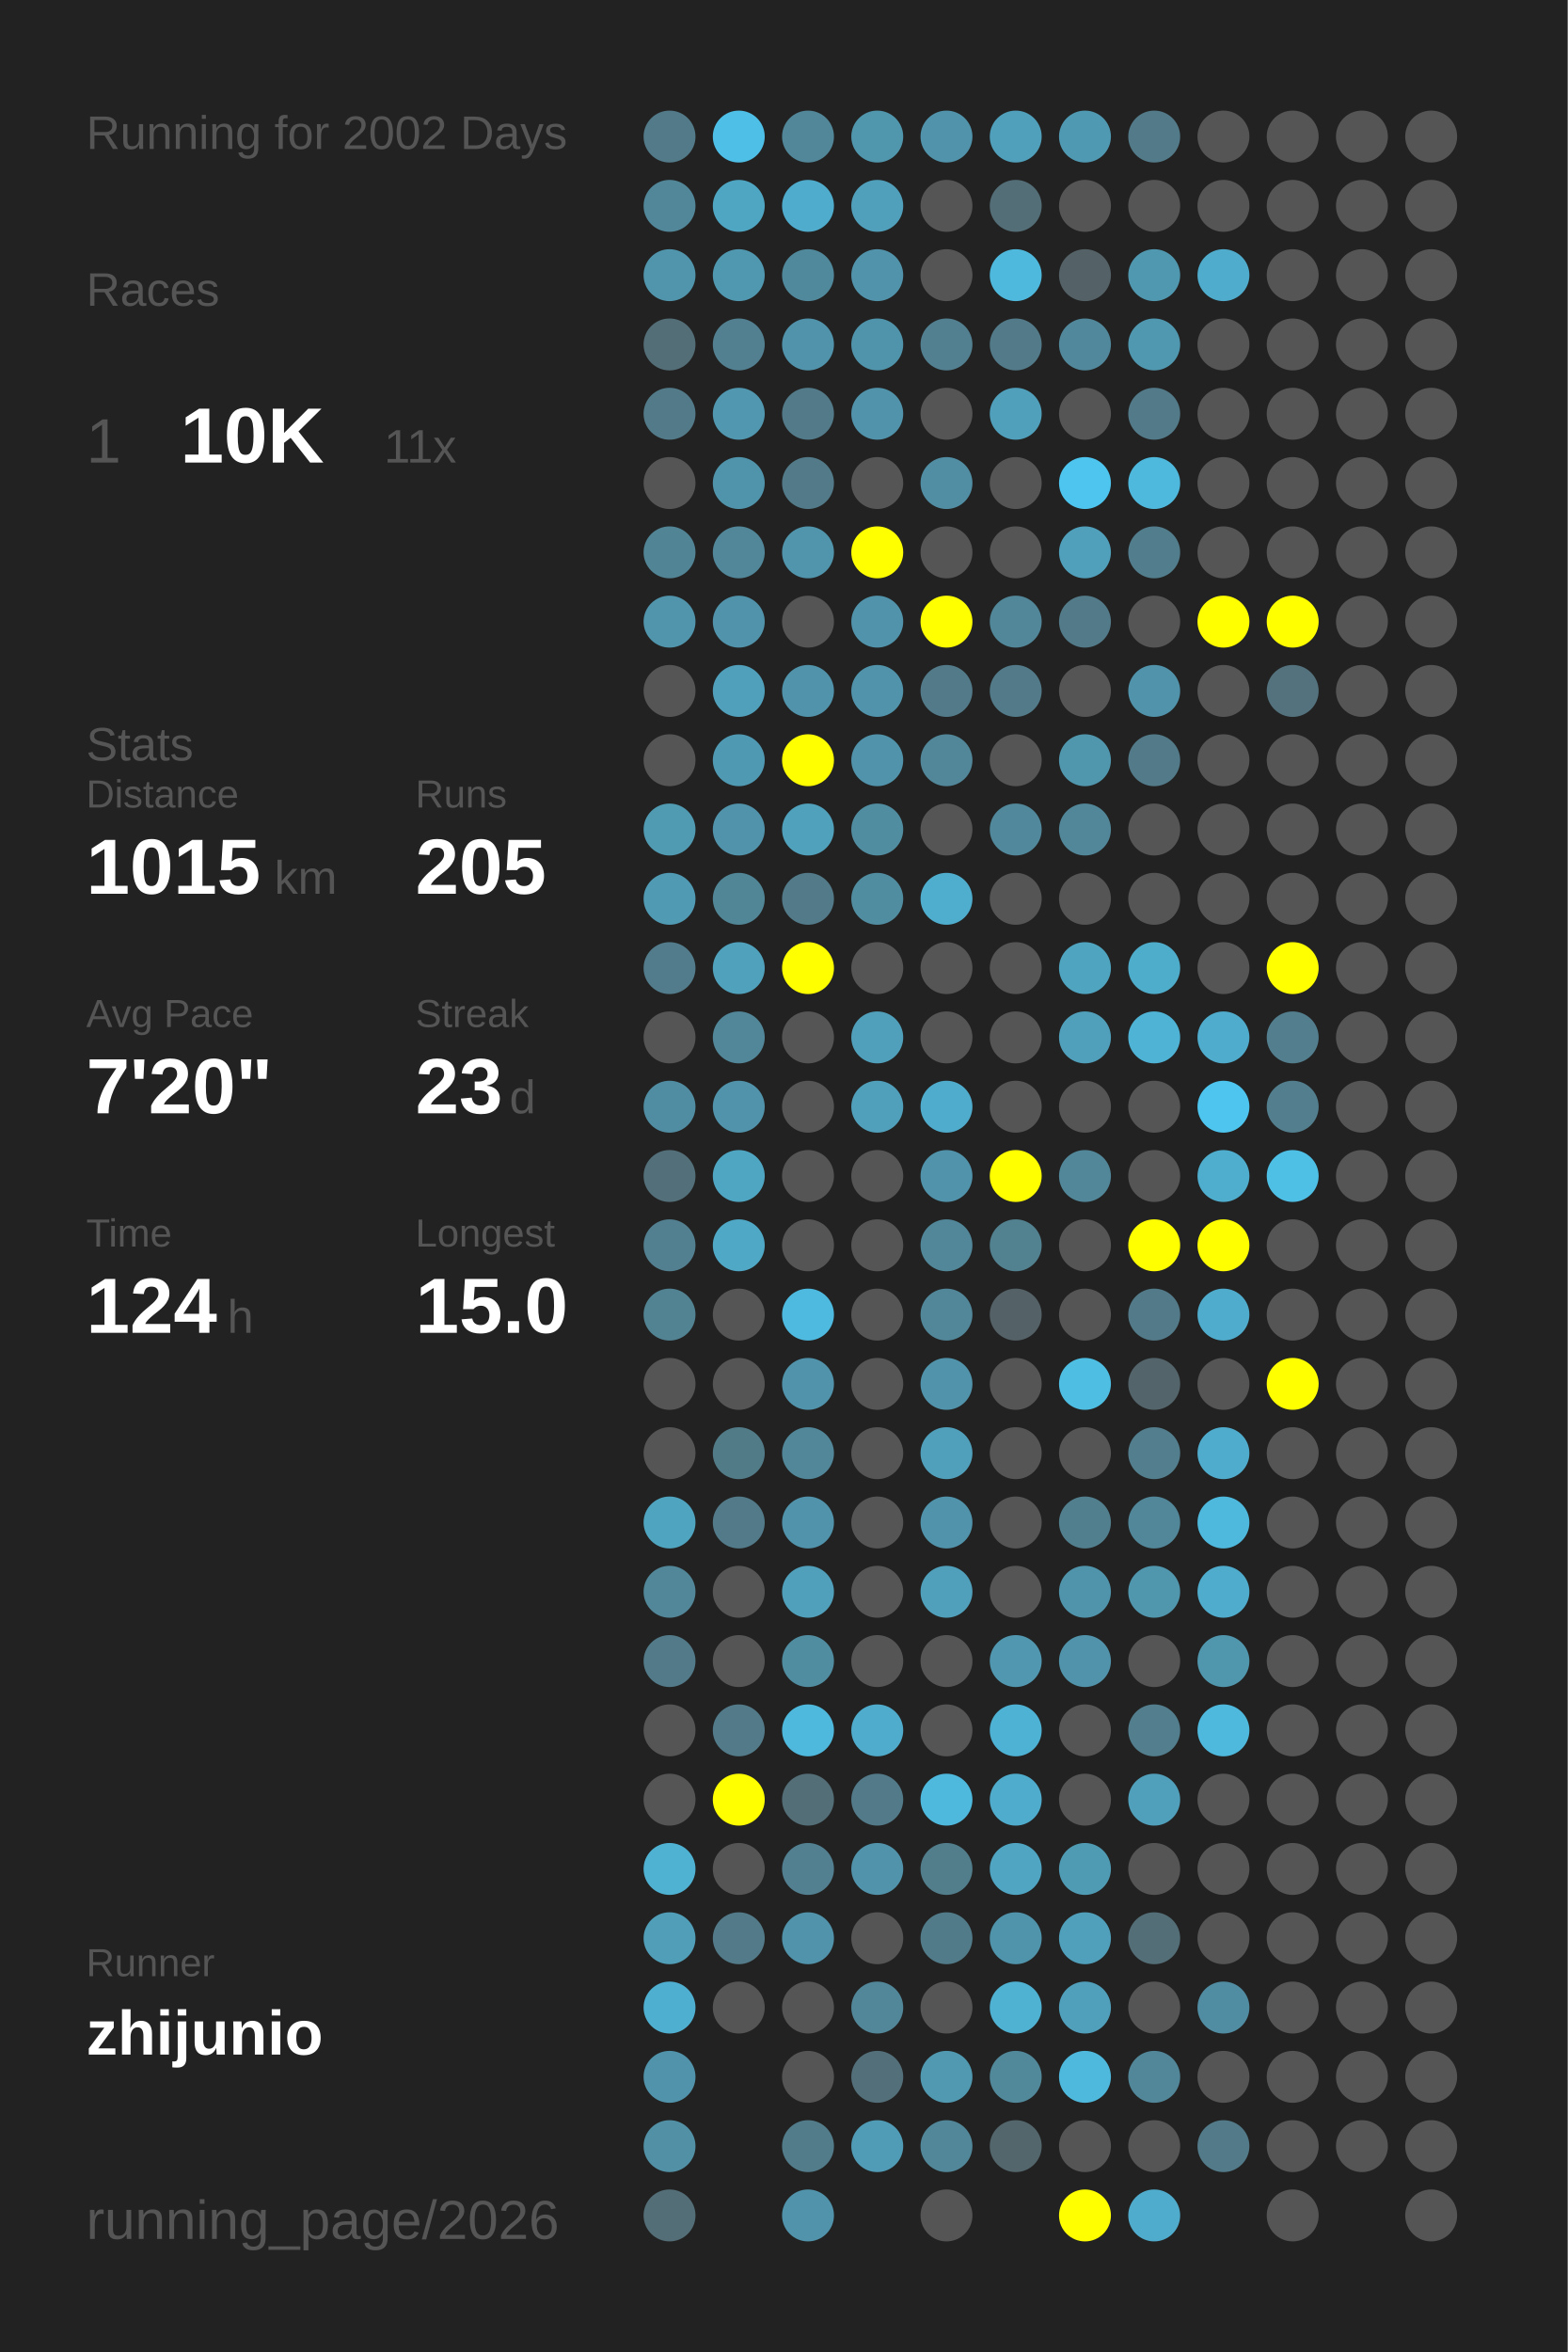
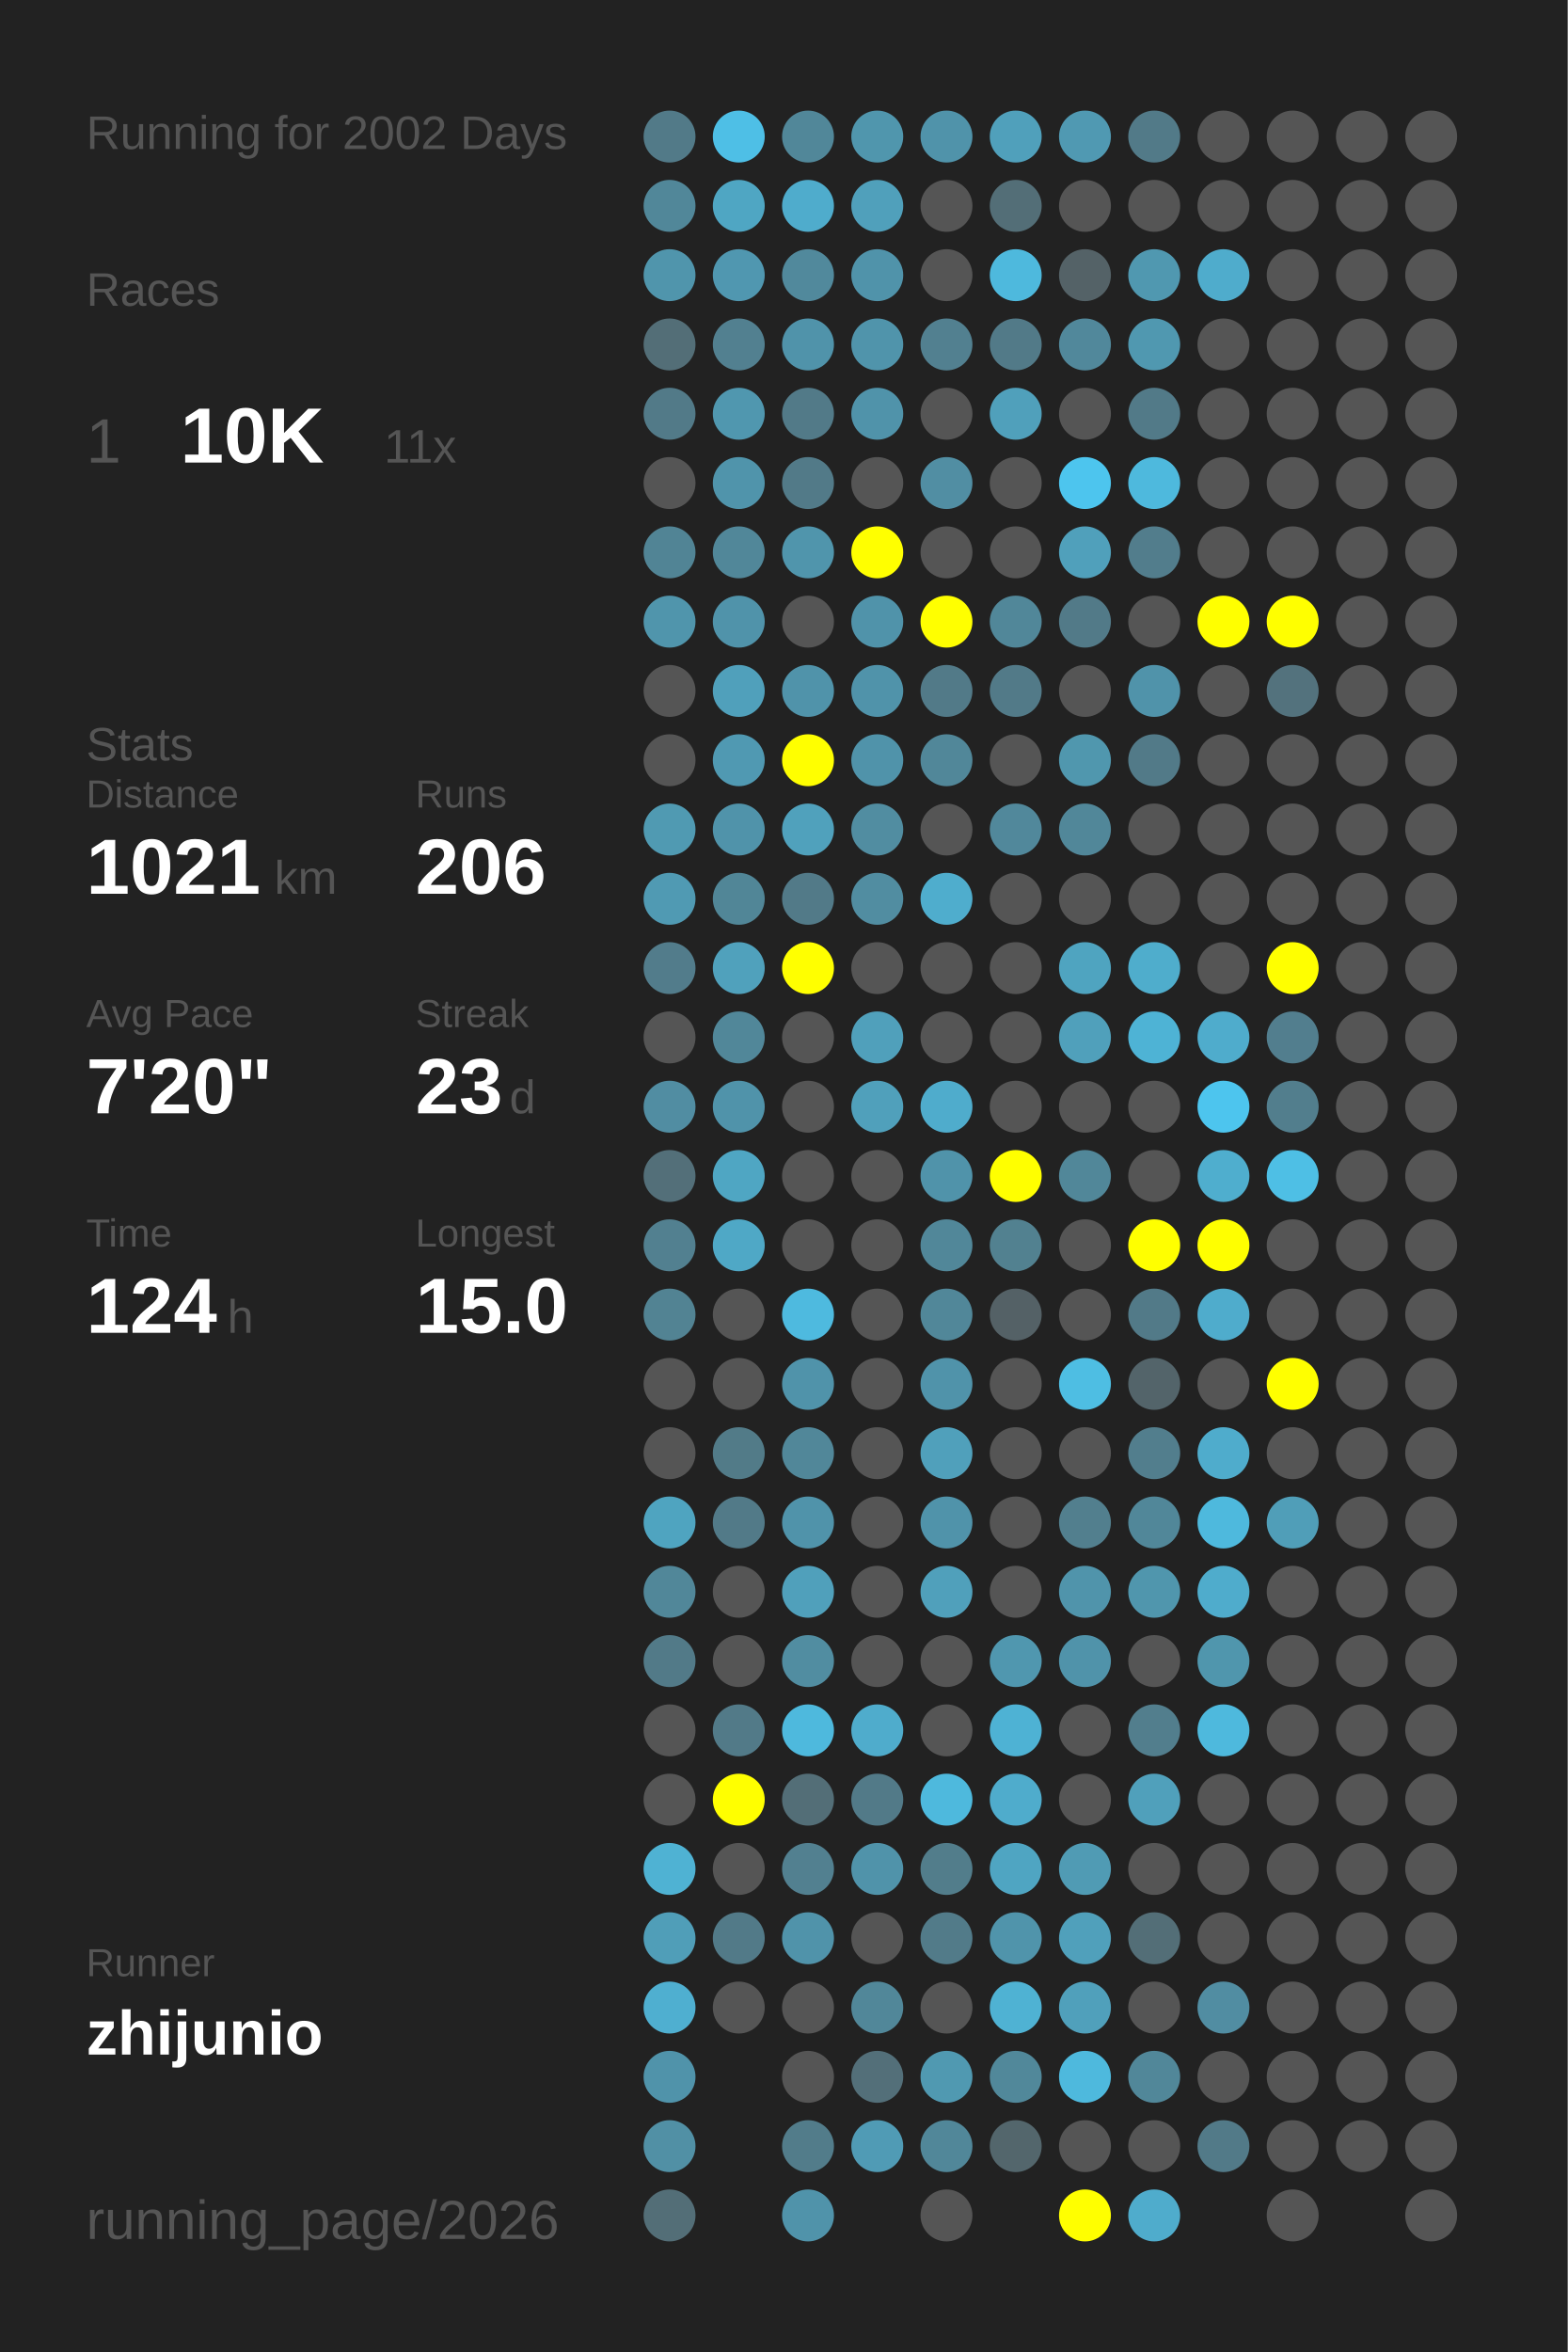
<svg xmlns="http://www.w3.org/2000/svg" baseProfile="full" height="300mm" version="1.1" viewBox="0,0,200,300" width="200mm">
  <defs />
  <rect fill="#222222" height="300" width="200" x="0" y="0" />
  <text fill="#555555" style="font-size:6px; font-family:Arial;" x="11" y="19">Running for 2002 Days</text>
  <text fill="#555555" style="font-size:6px; font-family:Arial;" x="11" y="39">Races</text>
  <text fill="#555555" style="font-size:8px; font-family:Arial;" x="11" y="59">1</text>
  <text fill="#FFFFFF" style="font-size:10px; font-family:Arial; font-weight:bold;" x="23" y="59">10K</text>
  <text fill="#555555" style="font-size:6px; font-family:Arial;" x="49" y="59">11x</text>
  <text fill="#555555" style="font-size:6px; font-family:Arial;" x="11" y="97">Stats</text>
  <text fill="#555555" style="font-size:5px; font-family:Arial;" x="11" y="103">Distance</text>
-   <text fill="#FFFFFF" style="font-size:10px; font-family:Arial; font-weight:bold;" x="11" y="114">1015</text>
+   <text fill="#FFFFFF" style="font-size:10px; font-family:Arial; font-weight:bold;" x="11" y="114">1021</text>
  <text fill="#555555" style="font-size:6px; font-family:Arial;" x="35" y="114">km</text>
  <text fill="#555555" style="font-size:5px; font-family:Arial;" x="53" y="103">Runs</text>
-   <text fill="#FFFFFF" style="font-size:10px; font-family:Arial; font-weight:bold;" x="53" y="114">205</text>
+   <text fill="#FFFFFF" style="font-size:10px; font-family:Arial; font-weight:bold;" x="53" y="114">206</text>
  <text fill="#555555" style="font-size:5px; font-family:Arial;" x="11" y="131">Avg Pace</text>
  <text fill="#FFFFFF" style="font-size:10px; font-family:Arial; font-weight:bold;" x="11" y="142">7'20"</text>
  <text fill="#555555" style="font-size:5px; font-family:Arial;" x="53" y="131">Streak</text>
  <text fill="#FFFFFF" style="font-size:10px; font-family:Arial; font-weight:bold;" x="53" y="142">23</text>
  <text fill="#555555" style="font-size:6px; font-family:Arial;" x="65" y="142">d</text>
  <text fill="#555555" style="font-size:5px; font-family:Arial;" x="11" y="159">Time</text>
  <text fill="#FFFFFF" style="font-size:10px; font-family:Arial; font-weight:bold;" x="11" y="170">124</text>
  <text fill="#555555" style="font-size:6px; font-family:Arial;" x="29" y="170">h</text>
  <text fill="#555555" style="font-size:5px; font-family:Arial;" x="53" y="159">Longest</text>
  <text fill="#FFFFFF" style="font-size:10px; font-family:Arial; font-weight:bold;" x="53" y="170">15.0</text>
  <text fill="#555555" style="font-size:5px; font-family:Arial;" x="11" y="252.065">Runner</text>
  <text fill="#FFFFFF" style="font-size:8px; font-family:Arial; font-weight:bold;" x="11" y="262.065">zhijunio</text>
  <text fill="#555555" style="font-size:7px; font-family:Arial;" x="11" y="285.581">running_page/2026</text>
  <circle cx="85.417" cy="17.419" fill="#527a88" r="3.312" />
  <circle cx="85.417" cy="26.258" fill="#518799" r="3.312" />
  <circle cx="85.417" cy="35.097" fill="#5095ac" r="3.312" />
  <circle cx="85.417" cy="43.935" fill="#536e77" r="3.312" />
  <circle cx="85.417" cy="52.774" fill="#527a88" r="3.312" />
  <circle cx="85.417" cy="61.613" fill="#555555" r="3.312" />
  <circle cx="85.417" cy="70.452" fill="#518495" r="3.312" />
  <circle cx="85.417" cy="79.29" fill="#5095ac" r="3.312" />
  <circle cx="85.417" cy="88.129" fill="#555555" r="3.312" />
  <circle cx="85.417" cy="96.968" fill="#555555" r="3.312" />
  <circle cx="85.417" cy="105.806" fill="#509ab2" r="3.312" />
  <circle cx="85.417" cy="114.645" fill="#509ab3" r="3.312" />
  <circle cx="85.417" cy="123.484" fill="#527c8b" r="3.312" />
  <circle cx="85.417" cy="132.323" fill="#555555" r="3.312" />
  <circle cx="85.417" cy="141.161" fill="#518da2" r="3.312" />
  <circle cx="85.417" cy="150" fill="#536f79" r="3.312" />
  <circle cx="85.417" cy="158.839" fill="#528090" r="3.312" />
  <circle cx="85.417" cy="167.677" fill="#528393" r="3.312" />
  <circle cx="85.417" cy="176.516" fill="#555555" r="3.312" />
  <circle cx="85.417" cy="185.355" fill="#555555" r="3.312" />
  <circle cx="85.417" cy="194.194" fill="#4fa4c0" r="3.312" />
  <circle cx="85.417" cy="203.032" fill="#518799" r="3.312" />
  <circle cx="85.417" cy="211.871" fill="#527a88" r="3.312" />
  <circle cx="85.417" cy="220.71" fill="#555555" r="3.312" />
  <circle cx="85.417" cy="229.548" fill="#555555" r="3.312" />
  <circle cx="85.417" cy="238.387" fill="#4fb2d3" r="3.312" />
  <circle cx="85.417" cy="247.226" fill="#509eb8" r="3.312" />
  <circle cx="85.417" cy="256.065" fill="#4fafd0" r="3.312" />
  <circle cx="85.417" cy="264.903" fill="#5093aa" r="3.312" />
  <circle cx="85.417" cy="273.742" fill="#5190a5" r="3.312" />
  <circle cx="85.417" cy="282.581" fill="#536e77" r="3.312" />
  <circle cx="94.25" cy="17.419" fill="#4ebfe6" r="3.312" />
  <circle cx="94.25" cy="26.258" fill="#4fa6c3" r="3.312" />
  <circle cx="94.25" cy="35.097" fill="#5097b0" r="3.312" />
  <circle cx="94.25" cy="43.935" fill="#528090" r="3.312" />
  <circle cx="94.25" cy="52.774" fill="#5097af" r="3.312" />
  <circle cx="94.25" cy="61.613" fill="#5094ab" r="3.312" />
  <circle cx="94.25" cy="70.452" fill="#518799" r="3.312" />
  <circle cx="94.25" cy="79.29" fill="#5093aa" r="3.312" />
  <circle cx="94.25" cy="88.129" fill="#50a0bb" r="3.312" />
  <circle cx="94.25" cy="96.968" fill="#5099b2" r="3.312" />
  <circle cx="94.25" cy="105.806" fill="#5093aa" r="3.312" />
  <circle cx="94.25" cy="114.645" fill="#518697" r="3.312" />
  <circle cx="94.25" cy="123.484" fill="#50a1bc" r="3.312" />
  <circle cx="94.25" cy="132.323" fill="#518799" r="3.312" />
  <circle cx="94.25" cy="141.161" fill="#5093aa" r="3.312" />
  <circle cx="94.25" cy="150" fill="#4fa6c3" r="3.312" />
  <circle cx="94.25" cy="158.839" fill="#4fa8c6" r="3.312" />
  <circle cx="94.25" cy="167.677" fill="#555555" r="3.312" />
  <circle cx="94.25" cy="176.516" fill="#555555" r="3.312" />
  <circle cx="94.25" cy="185.355" fill="#527b88" r="3.312" />
  <circle cx="94.25" cy="194.194" fill="#527a88" r="3.312" />
  <circle cx="94.25" cy="203.032" fill="#555555" r="3.312" />
  <circle cx="94.25" cy="211.871" fill="#555555" r="3.312" />
  <circle cx="94.25" cy="220.71" fill="#527a88" r="3.312" />
  <circle cx="94.25" cy="229.548" fill="#FFFF00" r="3.312" />
  <circle cx="94.25" cy="238.387" fill="#555555" r="3.312" />
  <circle cx="94.25" cy="247.226" fill="#527a88" r="3.312" />
  <circle cx="94.25" cy="256.065" fill="#555555" r="3.312" />
  <circle cx="103.083" cy="17.419" fill="#518799" r="3.312" />
  <circle cx="103.083" cy="26.258" fill="#4faccc" r="3.312" />
  <circle cx="103.083" cy="35.097" fill="#51899c" r="3.312" />
  <circle cx="103.083" cy="43.935" fill="#5093aa" r="3.312" />
  <circle cx="103.083" cy="52.774" fill="#527a88" r="3.312" />
  <circle cx="103.083" cy="61.613" fill="#527a88" r="3.312" />
  <circle cx="103.083" cy="70.452" fill="#5095ac" r="3.312" />
  <circle cx="103.083" cy="79.29" fill="#555555" r="3.312" />
  <circle cx="103.083" cy="88.129" fill="#5093aa" r="3.312" />
  <circle cx="103.083" cy="96.968" fill="#FFFF00" r="3.312" />
  <circle cx="103.083" cy="105.806" fill="#50a1bc" r="3.312" />
  <circle cx="103.083" cy="114.645" fill="#527a88" r="3.312" />
  <circle cx="103.083" cy="123.484" fill="#FFFF00" r="3.312" />
  <circle cx="103.083" cy="132.323" fill="#555555" r="3.312" />
  <circle cx="103.083" cy="141.161" fill="#555555" r="3.312" />
  <circle cx="103.083" cy="150" fill="#555555" r="3.312" />
  <circle cx="103.083" cy="158.839" fill="#555555" r="3.312" />
  <circle cx="103.083" cy="167.677" fill="#4ebadf" r="3.312" />
  <circle cx="103.083" cy="176.516" fill="#5093aa" r="3.312" />
  <circle cx="103.083" cy="185.355" fill="#518799" r="3.312" />
  <circle cx="103.083" cy="194.194" fill="#5093aa" r="3.312" />
  <circle cx="103.083" cy="203.032" fill="#50a0bb" r="3.312" />
  <circle cx="103.083" cy="211.871" fill="#518da1" r="3.312" />
  <circle cx="103.083" cy="220.71" fill="#4eb9dd" r="3.312" />
  <circle cx="103.083" cy="229.548" fill="#536e77" r="3.312" />
  <circle cx="103.083" cy="238.387" fill="#528090" r="3.312" />
  <circle cx="103.083" cy="247.226" fill="#5093aa" r="3.312" />
  <circle cx="103.083" cy="256.065" fill="#555555" r="3.312" />
  <circle cx="103.083" cy="264.903" fill="#555555" r="3.312" />
  <circle cx="103.083" cy="273.742" fill="#527c8a" r="3.312" />
  <circle cx="103.083" cy="282.581" fill="#5093aa" r="3.312" />
  <circle cx="111.917" cy="17.419" fill="#5096ad" r="3.312" />
  <circle cx="111.917" cy="26.258" fill="#50a0bb" r="3.312" />
  <circle cx="111.917" cy="35.097" fill="#5093aa" r="3.312" />
  <circle cx="111.917" cy="43.935" fill="#5094ab" r="3.312" />
  <circle cx="111.917" cy="52.774" fill="#5093aa" r="3.312" />
  <circle cx="111.917" cy="61.613" fill="#555555" r="3.312" />
  <circle cx="111.917" cy="70.452" fill="#FFFF00" r="3.312" />
  <circle cx="111.917" cy="79.29" fill="#5093aa" r="3.312" />
  <circle cx="111.917" cy="88.129" fill="#5093aa" r="3.312" />
  <circle cx="111.917" cy="96.968" fill="#5093aa" r="3.312" />
  <circle cx="111.917" cy="105.806" fill="#518da1" r="3.312" />
  <circle cx="111.917" cy="114.645" fill="#518da1" r="3.312" />
  <circle cx="111.917" cy="123.484" fill="#555555" r="3.312" />
  <circle cx="111.917" cy="132.323" fill="#50a0bb" r="3.312" />
  <circle cx="111.917" cy="141.161" fill="#50a0bb" r="3.312" />
  <circle cx="111.917" cy="150" fill="#555555" r="3.312" />
  <circle cx="111.917" cy="158.839" fill="#555555" r="3.312" />
  <circle cx="111.917" cy="167.677" fill="#555555" r="3.312" />
  <circle cx="111.917" cy="176.516" fill="#555555" r="3.312" />
  <circle cx="111.917" cy="185.355" fill="#555555" r="3.312" />
  <circle cx="111.917" cy="194.194" fill="#555555" r="3.312" />
  <circle cx="111.917" cy="203.032" fill="#555555" r="3.312" />
  <circle cx="111.917" cy="211.871" fill="#555555" r="3.312" />
  <circle cx="111.917" cy="220.71" fill="#4faccc" r="3.312" />
  <circle cx="111.917" cy="229.548" fill="#527a88" r="3.312" />
  <circle cx="111.917" cy="238.387" fill="#5093aa" r="3.312" />
  <circle cx="111.917" cy="247.226" fill="#555555" r="3.312" />
  <circle cx="111.917" cy="256.065" fill="#518799" r="3.312" />
  <circle cx="111.917" cy="264.903" fill="#536f79" r="3.312" />
  <circle cx="111.917" cy="273.742" fill="#509bb5" r="3.312" />
  <circle cx="120.75" cy="17.419" fill="#5093aa" r="3.312" />
  <circle cx="120.75" cy="26.258" fill="#555555" r="3.312" />
  <circle cx="120.75" cy="35.097" fill="#555555" r="3.312" />
  <circle cx="120.75" cy="43.935" fill="#528090" r="3.312" />
  <circle cx="120.75" cy="52.774" fill="#555555" r="3.312" />
  <circle cx="120.75" cy="61.613" fill="#518ea3" r="3.312" />
  <circle cx="120.75" cy="70.452" fill="#555555" r="3.312" />
  <circle cx="120.75" cy="79.29" fill="#FFFF00" r="3.312" />
  <circle cx="120.75" cy="88.129" fill="#527a88" r="3.312" />
  <circle cx="120.75" cy="96.968" fill="#518799" r="3.312" />
  <circle cx="120.75" cy="105.806" fill="#555555" r="3.312" />
  <circle cx="120.75" cy="114.645" fill="#4fadcd" r="3.312" />
  <circle cx="120.75" cy="123.484" fill="#555555" r="3.312" />
  <circle cx="120.75" cy="132.323" fill="#555555" r="3.312" />
  <circle cx="120.75" cy="141.161" fill="#4faccc" r="3.312" />
  <circle cx="120.75" cy="150" fill="#5093aa" r="3.312" />
  <circle cx="120.75" cy="158.839" fill="#518799" r="3.312" />
  <circle cx="120.75" cy="167.677" fill="#518799" r="3.312" />
  <circle cx="120.75" cy="176.516" fill="#5093aa" r="3.312" />
  <circle cx="120.75" cy="185.355" fill="#50a0bb" r="3.312" />
  <circle cx="120.75" cy="194.194" fill="#5093aa" r="3.312" />
  <circle cx="120.75" cy="203.032" fill="#50a0bb" r="3.312" />
  <circle cx="120.75" cy="211.871" fill="#555555" r="3.312" />
  <circle cx="120.75" cy="220.71" fill="#555555" r="3.312" />
  <circle cx="120.75" cy="229.548" fill="#4eb9dd" r="3.312" />
  <circle cx="120.75" cy="238.387" fill="#527d8b" r="3.312" />
  <circle cx="120.75" cy="247.226" fill="#527b89" r="3.312" />
  <circle cx="120.75" cy="256.065" fill="#555555" r="3.312" />
  <circle cx="120.75" cy="264.903" fill="#5099b1" r="3.312" />
  <circle cx="120.75" cy="273.742" fill="#518799" r="3.312" />
  <circle cx="120.75" cy="282.581" fill="#555555" r="3.312" />
  <circle cx="129.583" cy="17.419" fill="#50a0bb" r="3.312" />
  <circle cx="129.583" cy="26.258" fill="#536e77" r="3.312" />
  <circle cx="129.583" cy="35.097" fill="#4eb9dd" r="3.312" />
  <circle cx="129.583" cy="43.935" fill="#527a88" r="3.312" />
  <circle cx="129.583" cy="52.774" fill="#50a0bb" r="3.312" />
  <circle cx="129.583" cy="61.613" fill="#555555" r="3.312" />
  <circle cx="129.583" cy="70.452" fill="#555555" r="3.312" />
  <circle cx="129.583" cy="79.29" fill="#518799" r="3.312" />
  <circle cx="129.583" cy="88.129" fill="#527a88" r="3.312" />
  <circle cx="129.583" cy="96.968" fill="#555555" r="3.312" />
  <circle cx="129.583" cy="105.806" fill="#51889b" r="3.312" />
  <circle cx="129.583" cy="114.645" fill="#555555" r="3.312" />
  <circle cx="129.583" cy="123.484" fill="#555555" r="3.312" />
  <circle cx="129.583" cy="132.323" fill="#555555" r="3.312" />
  <circle cx="129.583" cy="141.161" fill="#555555" r="3.312" />
  <circle cx="129.583" cy="150" fill="#FFFF00" r="3.312" />
  <circle cx="129.583" cy="158.839" fill="#528190" r="3.312" />
  <circle cx="129.583" cy="167.677" fill="#546166" r="3.312" />
  <circle cx="129.583" cy="176.516" fill="#555555" r="3.312" />
  <circle cx="129.583" cy="185.355" fill="#555555" r="3.312" />
  <circle cx="129.583" cy="194.194" fill="#555555" r="3.312" />
  <circle cx="129.583" cy="203.032" fill="#555555" r="3.312" />
  <circle cx="129.583" cy="211.871" fill="#5097af" r="3.312" />
  <circle cx="129.583" cy="220.71" fill="#4eb2d4" r="3.312" />
  <circle cx="129.583" cy="229.548" fill="#4faccc" r="3.312" />
  <circle cx="129.583" cy="238.387" fill="#4fa5c2" r="3.312" />
  <circle cx="129.583" cy="247.226" fill="#5094ab" r="3.312" />
  <circle cx="129.583" cy="256.065" fill="#4fb2d3" r="3.312" />
  <circle cx="129.583" cy="264.903" fill="#51889a" r="3.312" />
  <circle cx="129.583" cy="273.742" fill="#53666c" r="3.312" />
  <circle cx="138.417" cy="17.419" fill="#5099b2" r="3.312" />
  <circle cx="138.417" cy="26.258" fill="#555555" r="3.312" />
  <circle cx="138.417" cy="35.097" fill="#546267" r="3.312" />
  <circle cx="138.417" cy="43.935" fill="#51889b" r="3.312" />
  <circle cx="138.417" cy="52.774" fill="#555555" r="3.312" />
  <circle cx="138.417" cy="61.613" fill="#4dc5ee" r="3.312" />
  <circle cx="138.417" cy="70.452" fill="#50a0bb" r="3.312" />
  <circle cx="138.417" cy="79.29" fill="#527a88" r="3.312" />
  <circle cx="138.417" cy="88.129" fill="#555555" r="3.312" />
  <circle cx="138.417" cy="96.968" fill="#5097ae" r="3.312" />
  <circle cx="138.417" cy="105.806" fill="#518799" r="3.312" />
  <circle cx="138.417" cy="114.645" fill="#555555" r="3.312" />
  <circle cx="138.417" cy="123.484" fill="#4fa4c0" r="3.312" />
  <circle cx="138.417" cy="132.323" fill="#50a0bb" r="3.312" />
  <circle cx="138.417" cy="141.161" fill="#555555" r="3.312" />
  <circle cx="138.417" cy="150" fill="#518799" r="3.312" />
  <circle cx="138.417" cy="158.839" fill="#555555" r="3.312" />
  <circle cx="138.417" cy="167.677" fill="#555555" r="3.312" />
  <circle cx="138.417" cy="176.516" fill="#4ebee3" r="3.312" />
  <circle cx="138.417" cy="185.355" fill="#555555" r="3.312" />
  <circle cx="138.417" cy="194.194" fill="#527f8e" r="3.312" />
  <circle cx="138.417" cy="203.032" fill="#5094ab" r="3.312" />
  <circle cx="138.417" cy="211.871" fill="#5093aa" r="3.312" />
  <circle cx="138.417" cy="220.71" fill="#555555" r="3.312" />
  <circle cx="138.417" cy="229.548" fill="#555555" r="3.312" />
  <circle cx="138.417" cy="238.387" fill="#509bb4" r="3.312" />
  <circle cx="138.417" cy="247.226" fill="#50a0bb" r="3.312" />
  <circle cx="138.417" cy="256.065" fill="#50a0bb" r="3.312" />
  <circle cx="138.417" cy="264.903" fill="#4eb9dd" r="3.312" />
  <circle cx="138.417" cy="273.742" fill="#555555" r="3.312" />
  <circle cx="138.417" cy="282.581" fill="#FFFF00" r="3.312" />
  <circle cx="147.25" cy="17.419" fill="#527a88" r="3.312" />
  <circle cx="147.25" cy="26.258" fill="#555555" r="3.312" />
  <circle cx="147.25" cy="35.097" fill="#5098b0" r="3.312" />
  <circle cx="147.25" cy="43.935" fill="#5098b0" r="3.312" />
  <circle cx="147.25" cy="52.774" fill="#527a88" r="3.312" />
  <circle cx="147.25" cy="61.613" fill="#4eb9dd" r="3.312" />
  <circle cx="147.25" cy="70.452" fill="#527d8c" r="3.312" />
  <circle cx="147.25" cy="79.29" fill="#555555" r="3.312" />
  <circle cx="147.25" cy="88.129" fill="#5093aa" r="3.312" />
  <circle cx="147.25" cy="96.968" fill="#527a88" r="3.312" />
  <circle cx="147.25" cy="105.806" fill="#555555" r="3.312" />
  <circle cx="147.25" cy="114.645" fill="#555555" r="3.312" />
  <circle cx="147.25" cy="123.484" fill="#4fadcc" r="3.312" />
  <circle cx="147.25" cy="132.323" fill="#4eb3d5" r="3.312" />
  <circle cx="147.25" cy="141.161" fill="#555555" r="3.312" />
  <circle cx="147.25" cy="150" fill="#555555" r="3.312" />
  <circle cx="147.25" cy="158.839" fill="#FFFF00" r="3.312" />
  <circle cx="147.25" cy="167.677" fill="#527a88" r="3.312" />
  <circle cx="147.25" cy="176.516" fill="#53646a" r="3.312" />
  <circle cx="147.25" cy="185.355" fill="#527e8d" r="3.312" />
  <circle cx="147.25" cy="194.194" fill="#518799" r="3.312" />
  <circle cx="147.25" cy="203.032" fill="#5096ad" r="3.312" />
  <circle cx="147.25" cy="211.871" fill="#555555" r="3.312" />
  <circle cx="147.25" cy="220.71" fill="#527e8d" r="3.312" />
  <circle cx="147.25" cy="229.548" fill="#50a0bb" r="3.312" />
  <circle cx="147.25" cy="238.387" fill="#555555" r="3.312" />
  <circle cx="147.25" cy="247.226" fill="#536e77" r="3.312" />
  <circle cx="147.25" cy="256.065" fill="#555555" r="3.312" />
  <circle cx="147.25" cy="264.903" fill="#518799" r="3.312" />
  <circle cx="147.25" cy="273.742" fill="#555555" r="3.312" />
  <circle cx="147.25" cy="282.581" fill="#4faccc" r="3.312" />
  <circle cx="156.083" cy="17.419" fill="#555555" r="3.312" />
  <circle cx="156.083" cy="26.258" fill="#555555" r="3.312" />
  <circle cx="156.083" cy="35.097" fill="#4faccc" r="3.312" />
  <circle cx="156.083" cy="43.935" fill="#555555" r="3.312" />
  <circle cx="156.083" cy="52.774" fill="#555555" r="3.312" />
  <circle cx="156.083" cy="61.613" fill="#555555" r="3.312" />
  <circle cx="156.083" cy="70.452" fill="#555555" r="3.312" />
  <circle cx="156.083" cy="79.29" fill="#FFFF00" r="3.312" />
  <circle cx="156.083" cy="88.129" fill="#555555" r="3.312" />
  <circle cx="156.083" cy="96.968" fill="#555555" r="3.312" />
  <circle cx="156.083" cy="105.806" fill="#555555" r="3.312" />
  <circle cx="156.083" cy="114.645" fill="#555555" r="3.312" />
  <circle cx="156.083" cy="123.484" fill="#555555" r="3.312" />
  <circle cx="156.083" cy="132.323" fill="#4faccc" r="3.312" />
  <circle cx="156.083" cy="141.161" fill="#4dc5ee" r="3.312" />
  <circle cx="156.083" cy="150" fill="#4faece" r="3.312" />
  <circle cx="156.083" cy="158.839" fill="#FFFF00" r="3.312" />
  <circle cx="156.083" cy="167.677" fill="#4faccc" r="3.312" />
  <circle cx="156.083" cy="176.516" fill="#555555" r="3.312" />
  <circle cx="156.083" cy="185.355" fill="#4faccc" r="3.312" />
  <circle cx="156.083" cy="194.194" fill="#4eb9dd" r="3.312" />
  <circle cx="156.083" cy="203.032" fill="#4faccc" r="3.312" />
  <circle cx="156.083" cy="211.871" fill="#5096ad" r="3.312" />
  <circle cx="156.083" cy="220.71" fill="#4eb9dd" r="3.312" />
  <circle cx="156.083" cy="229.548" fill="#555555" r="3.312" />
  <circle cx="156.083" cy="238.387" fill="#555555" r="3.312" />
  <circle cx="156.083" cy="247.226" fill="#555555" r="3.312" />
  <circle cx="156.083" cy="256.065" fill="#518da2" r="3.312" />
  <circle cx="156.083" cy="264.903" fill="#555555" r="3.312" />
  <circle cx="156.083" cy="273.742" fill="#527a88" r="3.312" />
  <circle cx="164.917" cy="17.419" fill="#555555" r="3.312" />
  <circle cx="164.917" cy="26.258" fill="#555555" r="3.312" />
  <circle cx="164.917" cy="35.097" fill="#555555" r="3.312" />
  <circle cx="164.917" cy="43.935" fill="#555555" r="3.312" />
  <circle cx="164.917" cy="52.774" fill="#555555" r="3.312" />
  <circle cx="164.917" cy="61.613" fill="#555555" r="3.312" />
  <circle cx="164.917" cy="70.452" fill="#555555" r="3.312" />
  <circle cx="164.917" cy="79.29" fill="#FFFF00" r="3.312" />
  <circle cx="164.917" cy="88.129" fill="#53727d" r="3.312" />
  <circle cx="164.917" cy="96.968" fill="#555555" r="3.312" />
  <circle cx="164.917" cy="105.806" fill="#555555" r="3.312" />
  <circle cx="164.917" cy="114.645" fill="#555555" r="3.312" />
  <circle cx="164.917" cy="123.484" fill="#FFFF00" r="3.312" />
  <circle cx="164.917" cy="132.323" fill="#527e8e" r="3.312" />
  <circle cx="164.917" cy="141.161" fill="#527e8d" r="3.312" />
  <circle cx="164.917" cy="150" fill="#4ebfe5" r="3.312" />
  <circle cx="164.917" cy="158.839" fill="#555555" r="3.312" />
  <circle cx="164.917" cy="167.677" fill="#555555" r="3.312" />
  <circle cx="164.917" cy="176.516" fill="#FFFF00" r="3.312" />
  <circle cx="164.917" cy="185.355" fill="#555555" r="3.312" />
-   <circle cx="164.917" cy="194.194" fill="#555555" r="3.312" />
+   <circle cx="164.917" cy="194.194" fill="#509eb8" r="3.312" />
  <circle cx="164.917" cy="203.032" fill="#555555" r="3.312" />
  <circle cx="164.917" cy="211.871" fill="#555555" r="3.312" />
  <circle cx="164.917" cy="220.71" fill="#555555" r="3.312" />
  <circle cx="164.917" cy="229.548" fill="#555555" r="3.312" />
  <circle cx="164.917" cy="238.387" fill="#555555" r="3.312" />
  <circle cx="164.917" cy="247.226" fill="#555555" r="3.312" />
  <circle cx="164.917" cy="256.065" fill="#555555" r="3.312" />
  <circle cx="164.917" cy="264.903" fill="#555555" r="3.312" />
  <circle cx="164.917" cy="273.742" fill="#555555" r="3.312" />
  <circle cx="164.917" cy="282.581" fill="#555555" r="3.312" />
  <circle cx="173.75" cy="17.419" fill="#555555" r="3.312" />
  <circle cx="173.75" cy="26.258" fill="#555555" r="3.312" />
  <circle cx="173.75" cy="35.097" fill="#555555" r="3.312" />
  <circle cx="173.75" cy="43.935" fill="#555555" r="3.312" />
  <circle cx="173.75" cy="52.774" fill="#555555" r="3.312" />
  <circle cx="173.75" cy="61.613" fill="#555555" r="3.312" />
  <circle cx="173.75" cy="70.452" fill="#555555" r="3.312" />
  <circle cx="173.75" cy="79.29" fill="#555555" r="3.312" />
  <circle cx="173.75" cy="88.129" fill="#555555" r="3.312" />
  <circle cx="173.75" cy="96.968" fill="#555555" r="3.312" />
  <circle cx="173.75" cy="105.806" fill="#555555" r="3.312" />
  <circle cx="173.75" cy="114.645" fill="#555555" r="3.312" />
  <circle cx="173.75" cy="123.484" fill="#555555" r="3.312" />
  <circle cx="173.75" cy="132.323" fill="#555555" r="3.312" />
  <circle cx="173.75" cy="141.161" fill="#555555" r="3.312" />
  <circle cx="173.75" cy="150" fill="#555555" r="3.312" />
  <circle cx="173.75" cy="158.839" fill="#555555" r="3.312" />
  <circle cx="173.75" cy="167.677" fill="#555555" r="3.312" />
  <circle cx="173.75" cy="176.516" fill="#555555" r="3.312" />
  <circle cx="173.75" cy="185.355" fill="#555555" r="3.312" />
  <circle cx="173.75" cy="194.194" fill="#555555" r="3.312" />
  <circle cx="173.75" cy="203.032" fill="#555555" r="3.312" />
  <circle cx="173.75" cy="211.871" fill="#555555" r="3.312" />
  <circle cx="173.75" cy="220.71" fill="#555555" r="3.312" />
  <circle cx="173.75" cy="229.548" fill="#555555" r="3.312" />
  <circle cx="173.75" cy="238.387" fill="#555555" r="3.312" />
  <circle cx="173.75" cy="247.226" fill="#555555" r="3.312" />
  <circle cx="173.75" cy="256.065" fill="#555555" r="3.312" />
  <circle cx="173.75" cy="264.903" fill="#555555" r="3.312" />
  <circle cx="173.75" cy="273.742" fill="#555555" r="3.312" />
  <circle cx="182.583" cy="17.419" fill="#555555" r="3.312" />
  <circle cx="182.583" cy="26.258" fill="#555555" r="3.312" />
  <circle cx="182.583" cy="35.097" fill="#555555" r="3.312" />
  <circle cx="182.583" cy="43.935" fill="#555555" r="3.312" />
  <circle cx="182.583" cy="52.774" fill="#555555" r="3.312" />
  <circle cx="182.583" cy="61.613" fill="#555555" r="3.312" />
  <circle cx="182.583" cy="70.452" fill="#555555" r="3.312" />
  <circle cx="182.583" cy="79.29" fill="#555555" r="3.312" />
  <circle cx="182.583" cy="88.129" fill="#555555" r="3.312" />
  <circle cx="182.583" cy="96.968" fill="#555555" r="3.312" />
  <circle cx="182.583" cy="105.806" fill="#555555" r="3.312" />
  <circle cx="182.583" cy="114.645" fill="#555555" r="3.312" />
  <circle cx="182.583" cy="123.484" fill="#555555" r="3.312" />
  <circle cx="182.583" cy="132.323" fill="#555555" r="3.312" />
  <circle cx="182.583" cy="141.161" fill="#555555" r="3.312" />
  <circle cx="182.583" cy="150" fill="#555555" r="3.312" />
  <circle cx="182.583" cy="158.839" fill="#555555" r="3.312" />
  <circle cx="182.583" cy="167.677" fill="#555555" r="3.312" />
  <circle cx="182.583" cy="176.516" fill="#555555" r="3.312" />
  <circle cx="182.583" cy="185.355" fill="#555555" r="3.312" />
  <circle cx="182.583" cy="194.194" fill="#555555" r="3.312" />
  <circle cx="182.583" cy="203.032" fill="#555555" r="3.312" />
  <circle cx="182.583" cy="211.871" fill="#555555" r="3.312" />
  <circle cx="182.583" cy="220.71" fill="#555555" r="3.312" />
  <circle cx="182.583" cy="229.548" fill="#555555" r="3.312" />
  <circle cx="182.583" cy="238.387" fill="#555555" r="3.312" />
  <circle cx="182.583" cy="247.226" fill="#555555" r="3.312" />
  <circle cx="182.583" cy="256.065" fill="#555555" r="3.312" />
  <circle cx="182.583" cy="264.903" fill="#555555" r="3.312" />
  <circle cx="182.583" cy="273.742" fill="#555555" r="3.312" />
  <circle cx="182.583" cy="282.581" fill="#555555" r="3.312" />
</svg>
